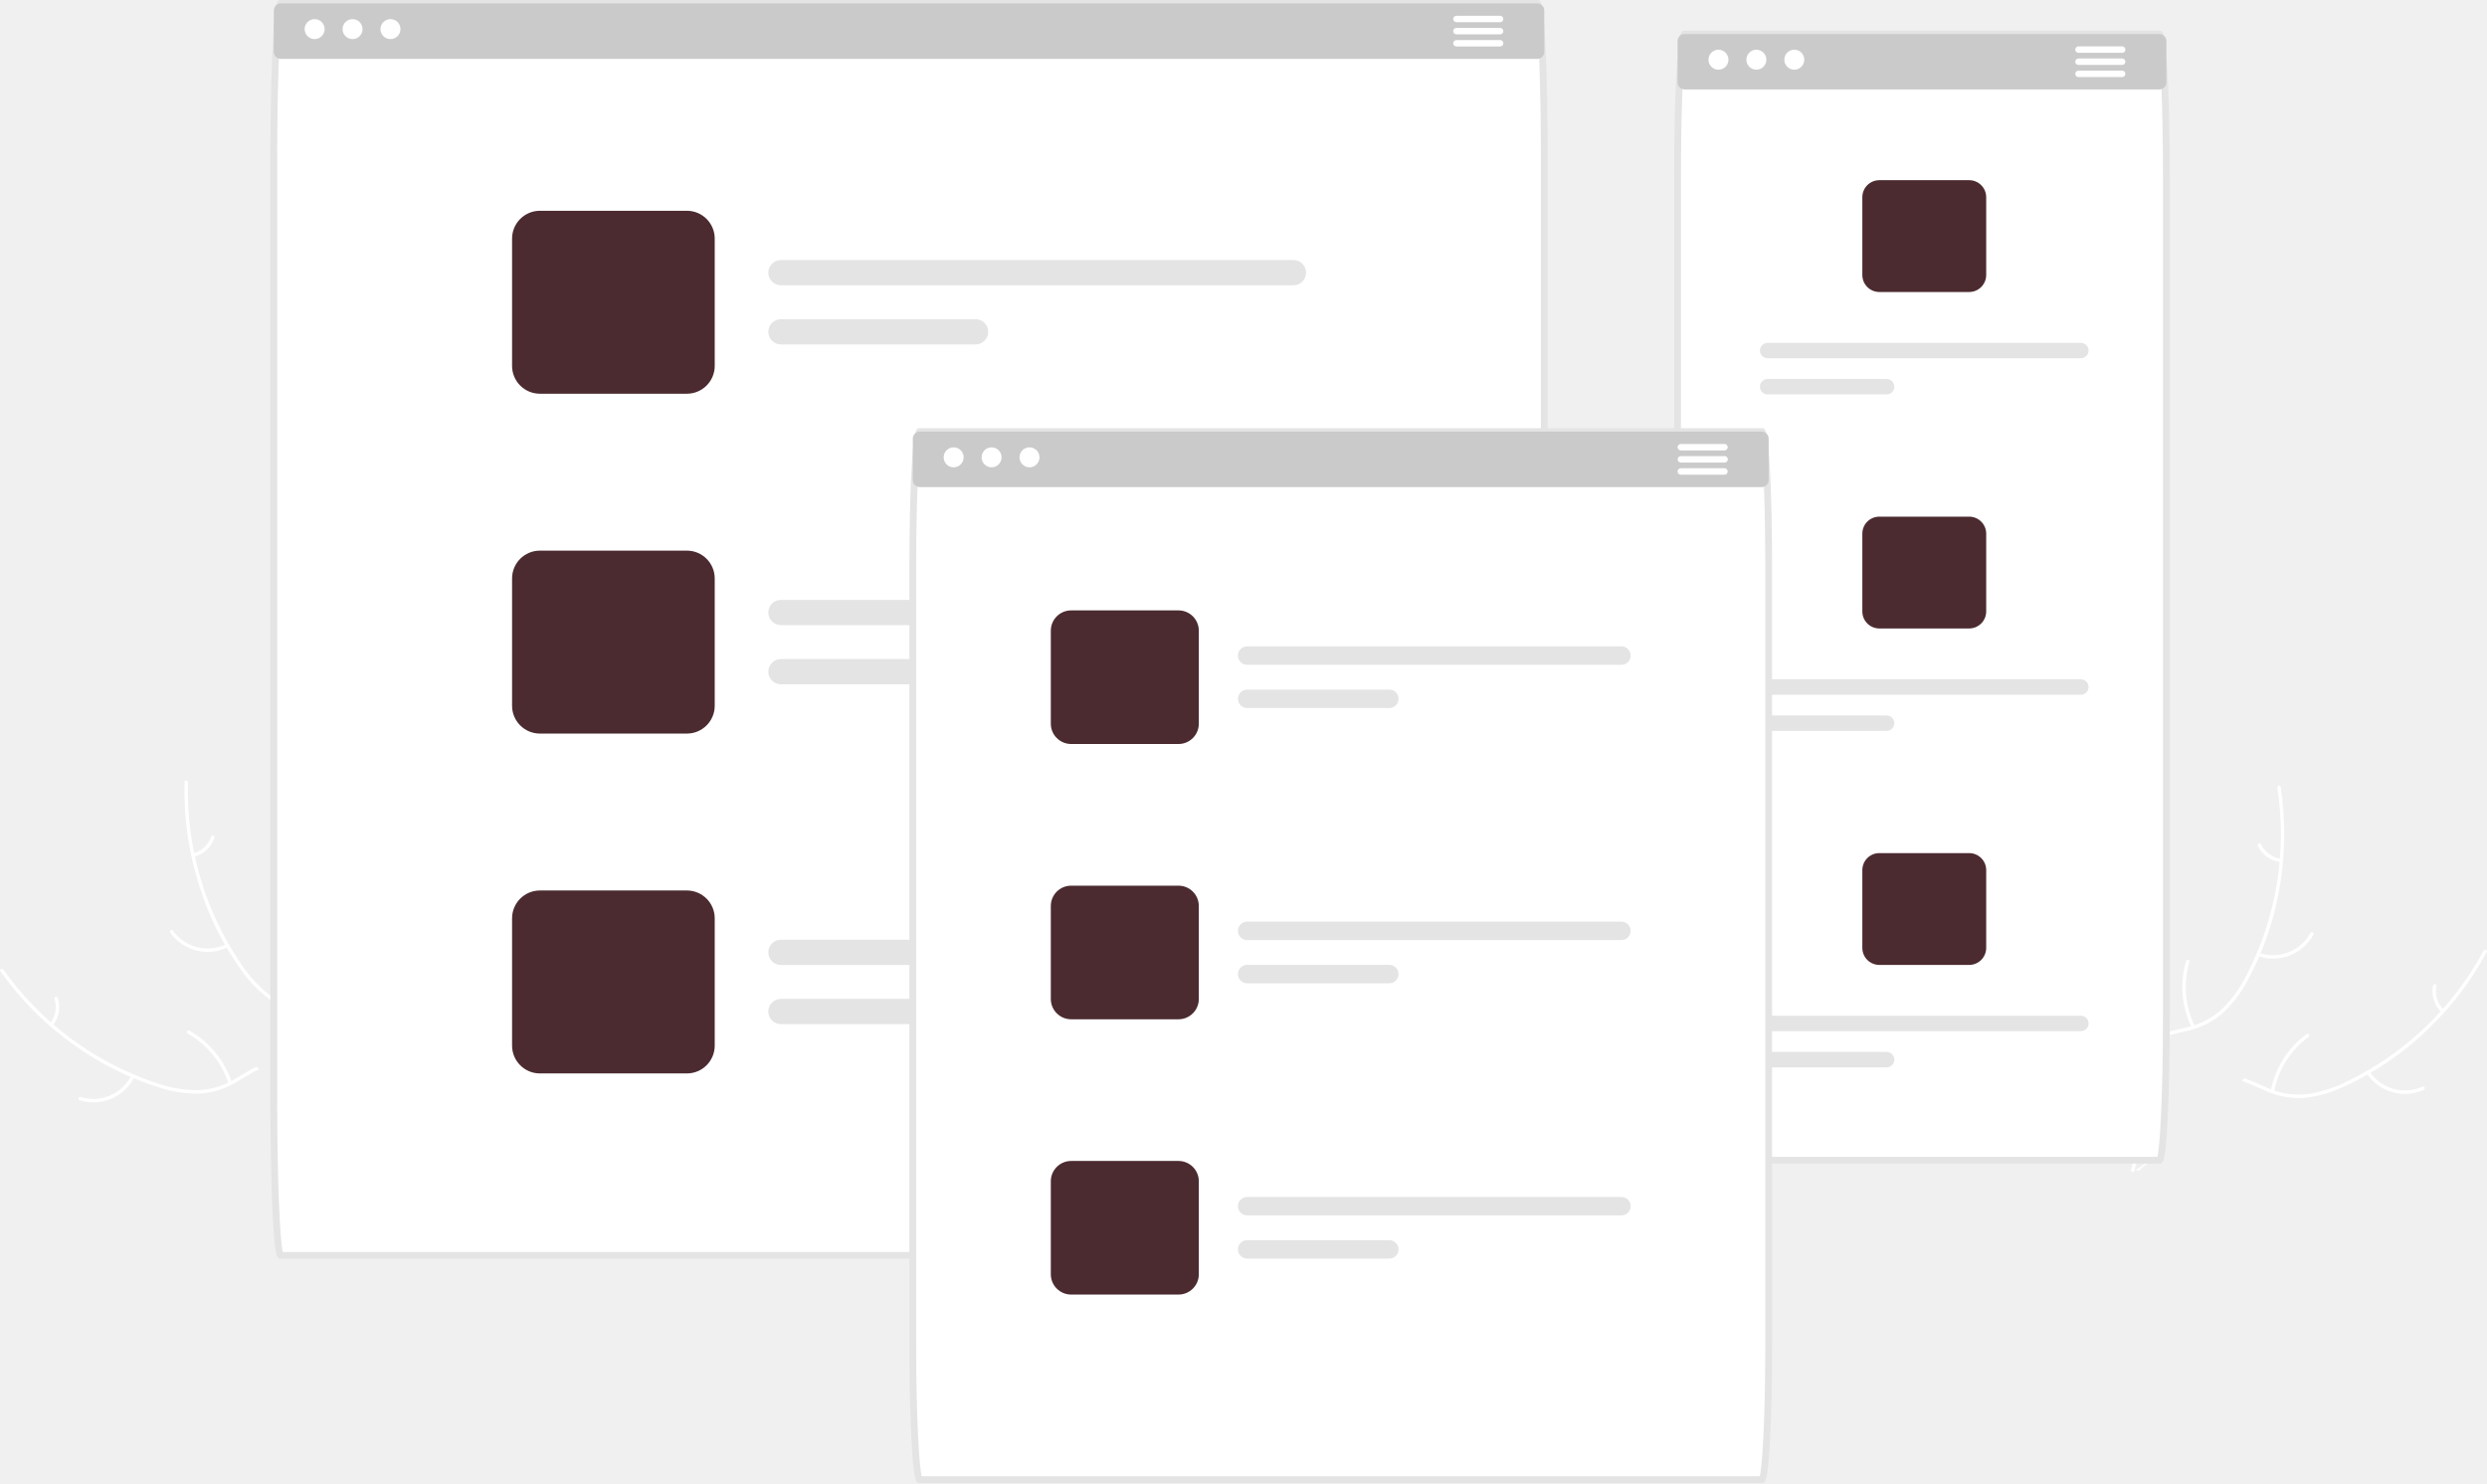
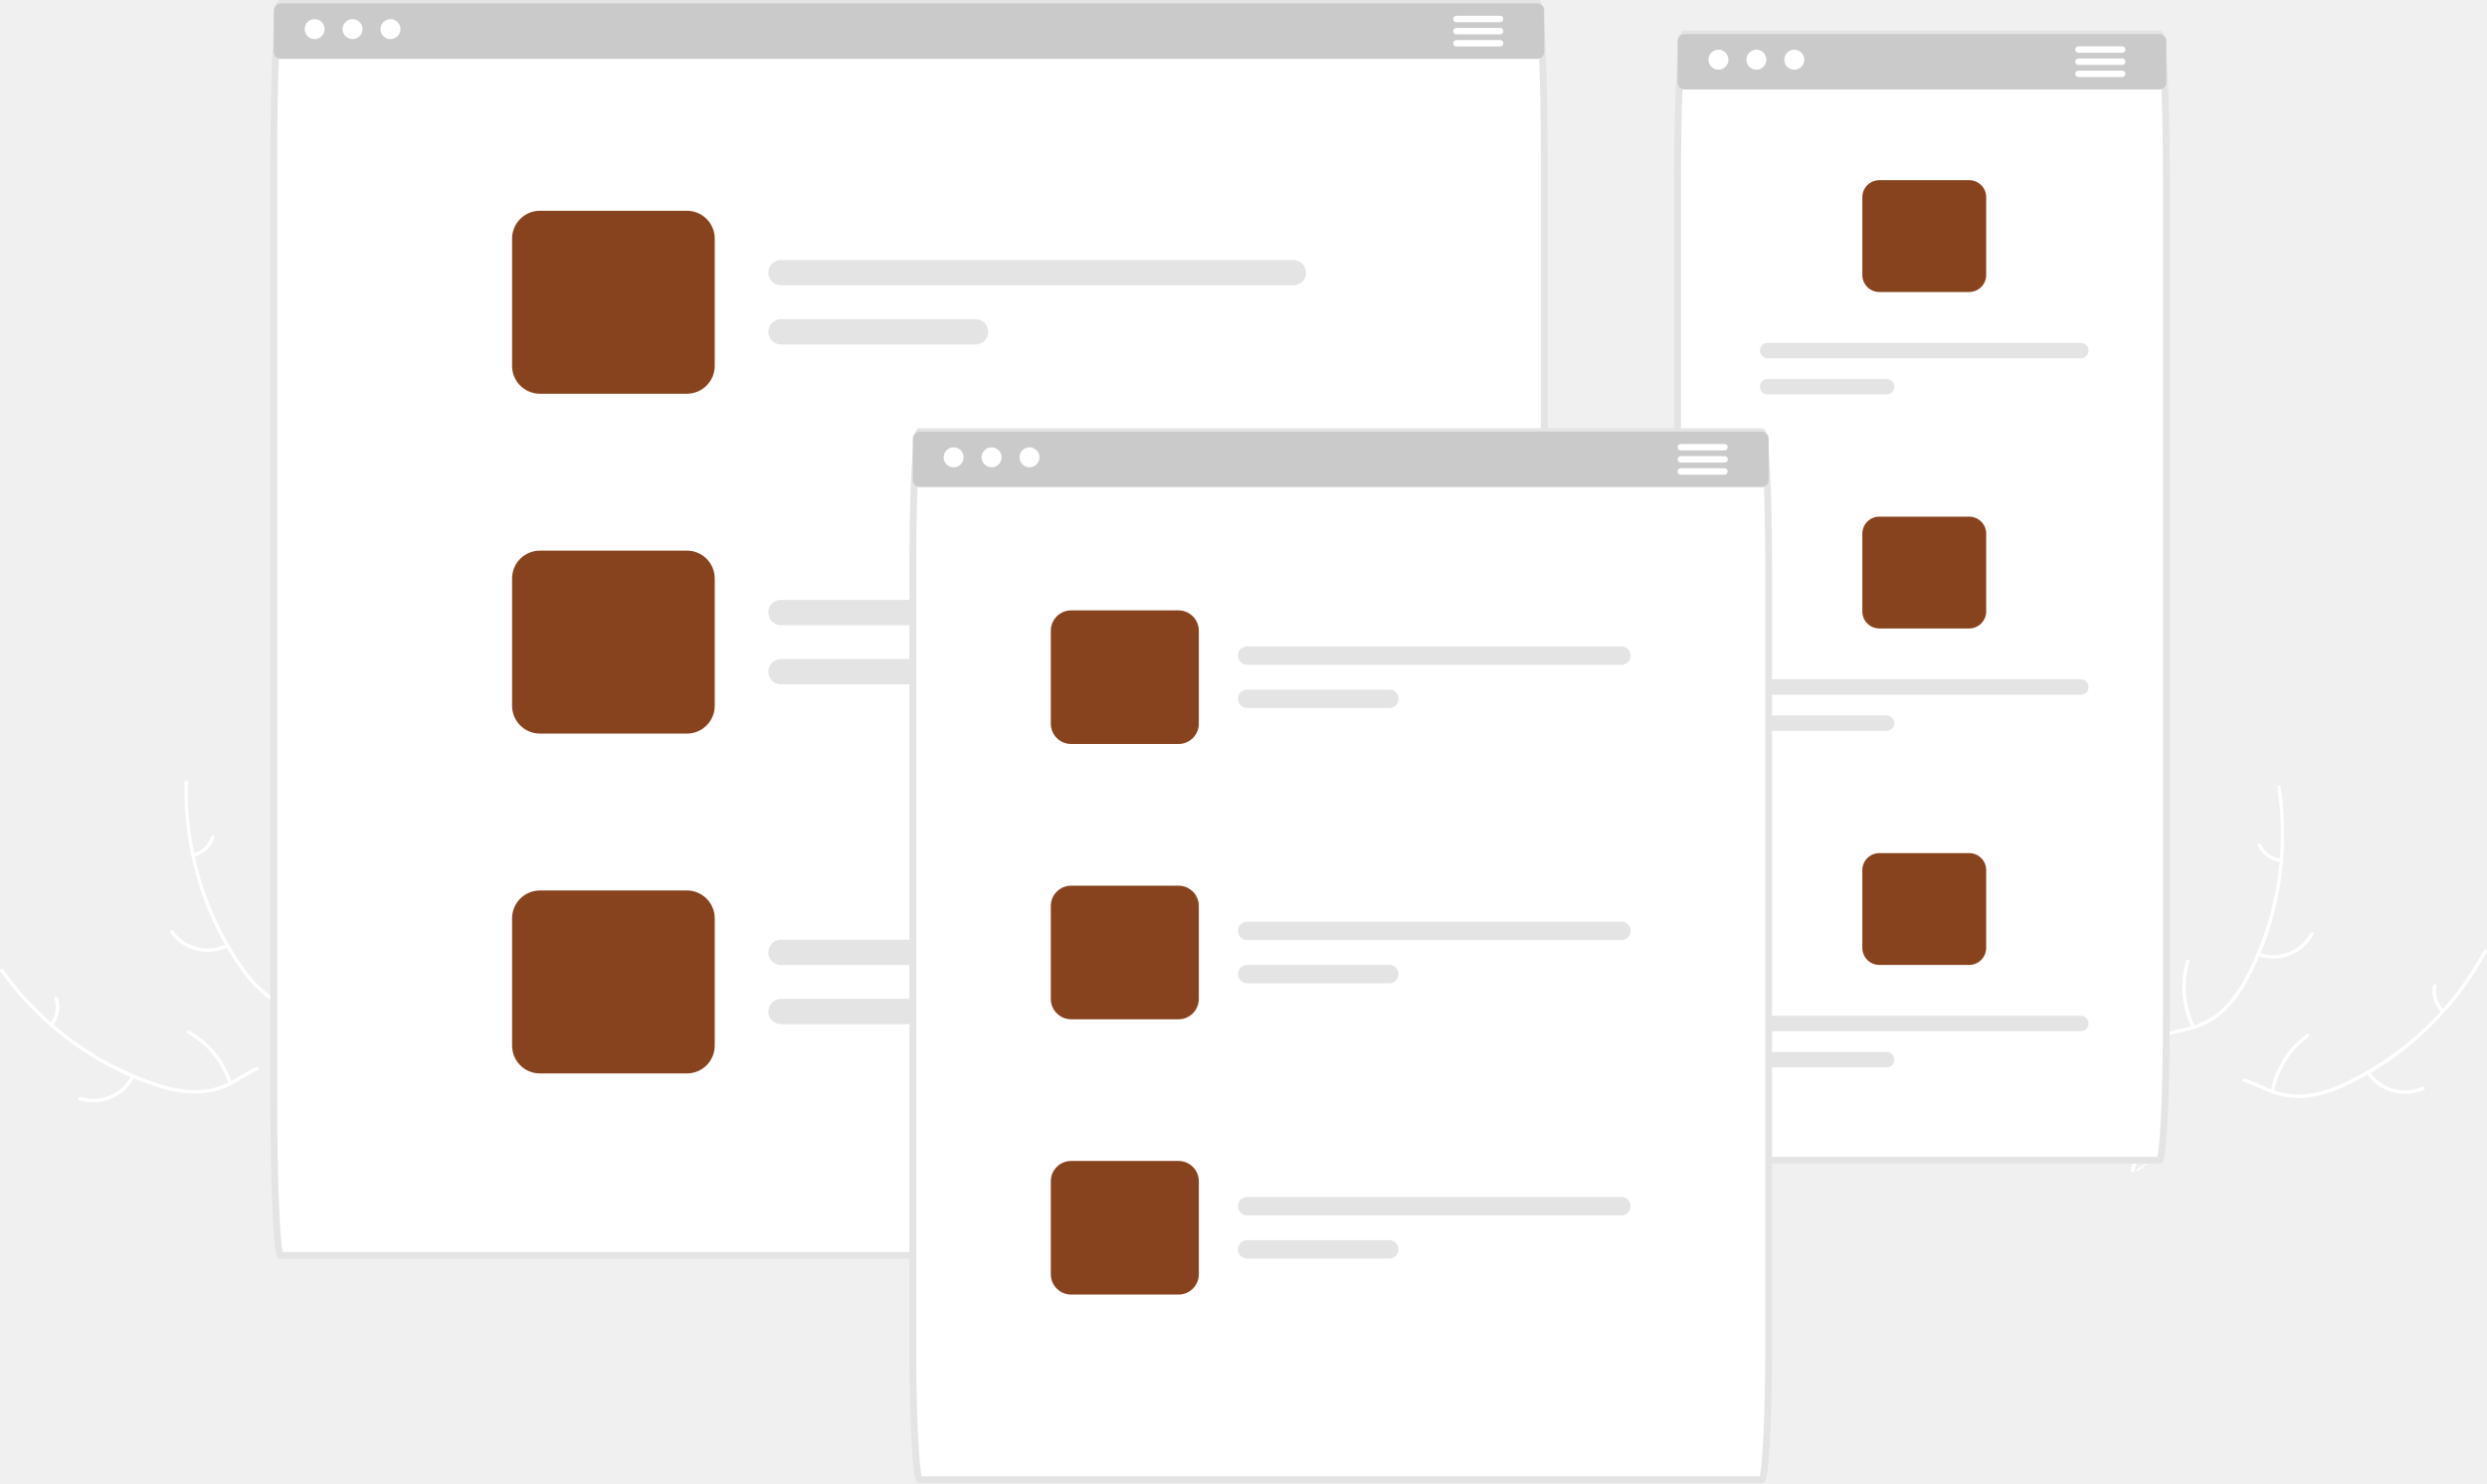
<svg xmlns="http://www.w3.org/2000/svg" data-name="Layer 1" width="731.662" height="436.38" viewBox="0 0 731.662 436.38">
  <path d="M277.281,566.582c-21.535-7.834-40.23-26.574-42.601-49.367a105.583,105.583,0,0,0,70.661,16.18c9.531-1.236,20.003-3.603,28.159,1.481,5.075,3.163,8.226,8.78,9.671,14.583,1.445,5.803,1.38,11.861,1.306,17.841l.671,1.334C322.652,573,298.816,574.416,277.281,566.582Z" transform="translate(-234.1692 -231.8101)" fill="#f0f0f0" />
  <path d="M235.147,517.101a90.245,90.245,0,0,0,44.499,33.208,38.862,38.862,0,0,0,11.96,2.286,22.289,22.289,0,0,0,11.315-3.096c3.234-1.823,6.331-4.061,9.951-5.066a13.648,13.648,0,0,1,11.009,1.838c4.061,2.549,6.963,6.406,9.67,10.276,3.006,4.297,6.06,8.807,10.752,11.416.569.316.045,1.18-.523.864-8.164-4.538-11.186-14.165-18.135-20.017-3.242-2.731-7.327-4.501-11.612-3.619-3.747.772-6.942,3.078-10.201,4.951a23.784,23.784,0,0,1-10.951,3.439,35.927,35.927,0,0,1-12.004-1.818,87.554,87.554,0,0,1-24.508-12.173,91.845,91.845,0,0,1-22.111-22.007c-.375-.529.515-1.008.888-.482Z" transform="translate(-234.1692 -231.8101)" fill="#fff" />
  <path d="M273.749,548.68a13.54,13.54,0,0,1-16.126,6.879c-.62-.195-.346-1.167.274-.972a12.537,12.537,0,0,0,14.988-6.43c.288-.583,1.15-.057.864.523Z" transform="translate(-234.1692 -231.8101)" fill="#fff" />
  <path d="M301.403,550.64a26.097,26.097,0,0,0-12.048-14.715c-.567-.318-.044-1.182.523-.864a27.144,27.144,0,0,1,12.506,15.338c.199.62-.783.858-.981.241Z" transform="translate(-234.1692 -231.8101)" fill="#fff" />
  <path d="M248.941,532.87a7.664,7.664,0,0,0,1.262-7.162c-.207-.617.776-.855.981-.241a8.588,8.588,0,0,1-1.379,7.926.522.522,0,0,1-.693.171.508.508,0,0,1-.171-.693Z" transform="translate(-234.1692 -231.8101)" fill="#fff" />
  <path d="M289.032,461.845c.14.382.28.764.428,1.148a100.932,100.932,0,0,0,6.94,14.829c.204.37.416.743.63,1.106a106.405,106.405,0,0,0,25.675,29.588,103.332,103.332,0,0,0,13.011,8.787c6.289,3.583,13.393,6.968,17.995,12.263a17.726,17.726,0,0,1,1.353,1.727l-8.342,36.418c-.06.073-.113.149-.173.222l-.267,1.469c-.244-.117-.495-.244-.739-.362-.142-.068-.282-.143-.424-.211-.094-.048-.188-.096-.276-.133-.031-.016-.063-.032-.086-.046-.088-.038-.165-.082-.244-.117q-2.105-1.059-4.203-2.152c-.008-.002-.008-.002-.015-.012a151.935,151.935,0,0,1-29.866-19.958c-.269-.237-.547-.475-.813-.728a98.602,98.602,0,0,1-11.118-11.633,87.173,87.173,0,0,1-5.177-7.141,72.487,72.487,0,0,1-9.195-20.715c-3.905-14.642-3.083-30.369,4.327-43.363C288.646,462.5,288.834,462.175,289.032,461.845Z" transform="translate(-234.1692 -231.8101)" fill="#f0f0f0" />
  <path d="M289.476,462.033A90.245,90.245,0,0,0,305.012,515.339a38.863,38.863,0,0,0,8.173,9.026,22.289,22.289,0,0,0,10.898,4.341c3.679.492,7.5.569,10.996,1.946a13.648,13.648,0,0,1,7.684,8.096c1.707,4.48,1.703,9.307,1.534,14.027-.187,5.24-.464,10.681,1.712,15.588.264.595-.674.969-.938.375-3.786-8.539-.404-18.045-2.428-26.901-.945-4.132-3.141-8.005-7.093-9.881-3.456-1.64-7.396-1.723-11.126-2.188a23.785,23.785,0,0,1-10.814-3.847,35.928,35.928,0,0,1-8.49-8.678,87.554,87.554,0,0,1-12.239-24.475,91.845,91.845,0,0,1-4.404-30.884c.019-.648,1.018-.495.999.149Z" transform="translate(-234.1692 -231.8101)" fill="#fff" />
  <path d="M301.285,510.487a13.54,13.54,0,0,1-17.018-4.216c-.378-.529.426-1.141.804-.611a12.537,12.537,0,0,0,15.838,3.89c.581-.292.952.647.375.938Z" transform="translate(-234.1692 -231.8101)" fill="#fff" />
  <path d="M322.185,528.702a26.097,26.097,0,0,0-.76-19.003c-.262-.596.676-.97.938-.375a27.144,27.144,0,0,1,.751,19.776c-.215.615-1.142.214-.928-.398Z" transform="translate(-234.1692 -231.8101)" fill="#fff" />
  <path d="M290.996,482.928a7.664,7.664,0,0,0,5.32-4.958c.207-.617,1.134-.215.928.398a8.588,8.588,0,0,1-5.873,5.498.522.522,0,0,1-.656-.281.508.508,0,0,1,.281-.656Z" transform="translate(-234.1692 -231.8101)" fill="#fff" />
  <path d="M929.098,565.83c20.409-10.422,36.658-31.318,36.21-54.229A105.583,105.583,0,0,1,897.171,536.343c-9.611-.055-20.294-1.117-27.764,4.931-4.648,3.763-7.084,9.724-7.805,15.661-.721,5.937.088,11.94.897,17.866l-.502,1.406C884.859,577.776,908.689,576.252,929.098,565.83Z" transform="translate(-234.1692 -231.8101)" fill="#f0f0f0" />
  <path d="M964.83,511.545a90.245,90.245,0,0,1-40.079,38.426,38.863,38.863,0,0,1-11.588,3.739,22.289,22.289,0,0,1-11.61-1.681c-3.433-1.411-6.782-3.253-10.499-3.805a13.648,13.648,0,0,0-10.7,3.177c-3.716,3.029-6.123,7.213-8.334,11.386-2.455,4.634-4.931,9.485-9.267,12.651-.525.384.1,1.176.625.793,7.544-5.507,9.36-15.432,15.537-22.094,2.882-3.109,6.719-5.367,11.08-5.019,3.813.305,7.268,2.201,10.732,3.66a23.784,23.784,0,0,0,11.291,2.067,35.928,35.928,0,0,0,11.689-3.279,87.554,87.554,0,0,0,22.825-15.094,91.845,91.845,0,0,0,19.238-24.558c.307-.571-.635-.937-.94-.37Z" transform="translate(-234.1692 -231.8101)" fill="#fff" />
  <path d="M930.403,547.629a13.54,13.54,0,0,0,16.85,4.845c.591-.27.2-1.201-.392-.931a12.537,12.537,0,0,1-15.664-4.539c-.357-.543-1.148.085-.793.625Z" transform="translate(-234.1692 -231.8101)" fill="#fff" />
  <path d="M903.199,552.974a26.097,26.097,0,0,1,10.148-16.085c.524-.385-.102-1.178-.625-.793a27.144,27.144,0,0,0-10.526,16.759c-.121.64.883.755,1.003.119Z" transform="translate(-234.1692 -231.8101)" fill="#fff" />
  <path d="M953.079,528.89a7.664,7.664,0,0,1-2.133-6.952c.129-.638-.875-.753-1.003-.119a8.588,8.588,0,0,0,2.343,7.697.522.522,0,0,0,.709.084.508.508,0,0,0,.084-.709Z" transform="translate(-234.1692 -231.8101)" fill="#fff" />
  <path d="M904.561,463.331c-.092.396-.184.792-.284,1.192a100.932,100.932,0,0,1-5.064,15.57c-.157.393-.321.788-.489,1.175a106.405,106.405,0,0,1-21.844,32.52,103.332,103.332,0,0,1-11.832,10.32c-5.801,4.329-12.435,8.561-16.351,14.382a17.728,17.728,0,0,0-1.131,1.88l12.755,35.117c.069.065.13.134.199.199l.445,1.425c.228-.147.461-.303.689-.45.133-.084.262-.177.395-.261.087-.059.175-.118.257-.166.029-.019.058-.039.079-.056.082-.048.154-.101.228-.147q1.959-1.31,3.907-2.652c.008-.003.008-.003.013-.014a151.936,151.936,0,0,0,27.186-23.478c.238-.268.485-.539.717-.823a98.603,98.603,0,0,0,9.603-12.911,87.168,87.168,0,0,0,4.26-7.723,72.487,72.487,0,0,0,6.579-21.688c2.075-15.01-.673-30.518-9.624-42.503C905.025,463.934,904.798,463.635,904.561,463.331Z" transform="translate(-234.1692 -231.8101)" fill="#f0f0f0" />
  <path d="M904.144,463.572a90.245,90.245,0,0,1-8.866,54.812,38.863,38.863,0,0,1-7.002,9.962,22.289,22.289,0,0,1-10.282,5.648c-3.591.94-7.373,1.486-10.673,3.283a13.648,13.648,0,0,0-6.631,8.979c-1.144,4.656-.546,9.446.201,14.109.83,5.178,1.773,10.543.217,15.681-.189.623.788.879.977.257,2.708-8.939-1.817-17.957-.897-26.995.43-4.217,2.133-8.331,5.825-10.678,3.229-2.052,7.128-2.619,10.772-3.539a23.784,23.784,0,0,0,10.259-5.147,35.928,35.928,0,0,0,7.359-9.656,87.554,87.554,0,0,0,9.137-25.794,91.845,91.845,0,0,0,.575-31.191c-.099-.641-1.071-.366-.973.271Z" transform="translate(-234.1692 -231.8101)" fill="#fff" />
  <path d="M898.381,513.111a13.54,13.54,0,0,0,16.371-6.276c.31-.571-.563-1.08-.873-.508a12.537,12.537,0,0,1-15.24,5.807c-.612-.218-.866.759-.257.977Z" transform="translate(-234.1692 -231.8101)" fill="#fff" />
  <path d="M879.878,533.757a26.097,26.097,0,0,1-1.581-18.953c.186-.623-.791-.88-.977-.257a27.144,27.144,0,0,0,1.685,19.719c.289.584,1.159.072.872-.509Z" transform="translate(-234.1692 -231.8101)" fill="#fff" />
  <path d="M905.204,484.496a7.664,7.664,0,0,1-5.889-4.267c-.281-.587-1.152-.074-.872.509a8.588,8.588,0,0,0,6.504,4.735.522.522,0,0,0,.617-.36.508.508,0,0,0-.36-.617Z" transform="translate(-234.1692 -231.8101)" fill="#fff" />
  <path d="M871.498,246.81h-143.79v9.25a2.04,2.04,0,0,0,.46,1.3c-.29,7.23-.46,16.46-.46,26.49v247.3c0,23.18.93,42.04,2.07,42.04h139.65c1.14,0,2.07-18.86,2.07-42.04v-247.3c0-10.03-.17-19.26-.46-26.49a2.039,2.039,0,0,0,.46-1.3Z" transform="translate(-234.1692 -231.8101)" fill="#fff" />
  <path d="M869.429,574.19H729.779c-1.088,0-1.807,0-2.461-13.278-.393-7.968-.609-18.538-.609-29.762V283.85c0-9.694.164-19.116.461-26.53.186-4.452.399-8.018.633-10.6.459-5.056.896-5.91,1.976-5.91h139.65c1.079,0,1.516.854,1.976,5.91.235,2.592.448,6.158.633,10.598l0.0.002c.297,7.407.461,16.829.461,26.53V531.15c0,11.224-.216,21.794-.609,29.762C871.236,574.19,870.517,574.19,869.429,574.19Zm-139.082-2H868.86c.724-2.733,1.638-17.57,1.638-41.04V283.85c0-9.675-.163-19.068-.459-26.448h-0c-.184-4.408-.395-7.941-.626-10.501a28.884,28.884,0,0,0-.562-4.09H730.356a28.896,28.896,0,0,0-.562,4.09c-.231,2.55-.442,6.083-.627,10.501-.296,7.387-.459,16.78-.459,26.448V531.15C728.708,554.619,729.623,569.457,730.347,572.19Z" transform="translate(-234.1692 -231.8101)" fill="#e4e4e4" />
  <path d="M869.429,241.81H729.779a2.074,2.074,0,0,0-2.07,2.07v12.18a2.04,2.04,0,0,0,.46,1.3,2.079,2.079,0,0,0,1.61.77h139.65a2.08,2.08,0,0,0,1.61-.77,2.039,2.039,0,0,0,.46-1.3v-12.18A2.074,2.074,0,0,0,869.429,241.81Z" transform="translate(-234.1692 -231.8101)" fill="#cacaca" />
  <circle id="b800b2fc-3bcc-4a40-9972-a80335d602c8" data-name="Ellipse 90" cx="505.559" cy="17.565" r="2.94" fill="#fff" />
  <circle id="fa63cc97-e384-451c-9b8c-3b6845b8b0f6" data-name="Ellipse 91" cx="516.717" cy="17.565" r="2.94" fill="#fff" />
  <circle id="beaeadfc-8efd-4e6c-adaf-945ac9d4d623" data-name="Ellipse 92" cx="527.875" cy="17.565" r="2.94" fill="#fff" />
  <path d="M858.498,245.45H845.648a.956.956,0,0,0-.95.95.801.801,0,0,0,.1.41.943.943,0,0,0,.85.54h12.85a.948.948,0,0,0,.86-.54.914.914,0,0,0,.09-.41A.95.95,0,0,0,858.498,245.45Z" transform="translate(-234.1692 -231.8101)" fill="#fff" />
  <path d="M858.498,249.02H845.648a.95.95,0,0,0,0,1.9h12.85a.95.95,0,1,0,0-1.9Z" transform="translate(-234.1692 -231.8101)" fill="#fff" />
  <path d="M858.498,252.59H845.648a.95.95,0,0,0,0,1.9h12.85a.95.95,0,1,0,0-1.9Z" transform="translate(-234.1692 -231.8101)" fill="#fff" />
-   <path d="M813.498,284.83H787.058a5.002,5.002,0,0,0-5,5v22.9a5.008,5.008,0,0,0,5,5h26.44a5.015,5.015,0,0,0,5-5v-22.9A5.008,5.008,0,0,0,813.498,284.83Z" transform="translate(-234.1692 -231.8101)" fill="#4b2b30" />
+   <path d="M813.498,284.83H787.058a5.002,5.002,0,0,0-5,5v22.9a5.008,5.008,0,0,0,5,5h26.44a5.015,5.015,0,0,0,5-5v-22.9A5.008,5.008,0,0,0,813.498,284.83Z" transform="translate(-234.1692 -231.8101)" fill="#87431D" />
  <path d="M846.349,332.69h-92.15a2.27,2.27,0,1,0,0,4.54h92.15a2.27,2.27,0,1,0,0-4.54Z" transform="translate(-234.1692 -231.8101)" fill="#e4e4e4" />
  <path d="M789.199,343.33h-35a2.27,2.27,0,1,0,0,4.54h35a2.27,2.27,0,1,0,0-4.54Z" transform="translate(-234.1692 -231.8101)" fill="#e4e4e4" />
-   <path d="M813.498,383.83H787.058a5.002,5.002,0,0,0-5,5v22.9a5.008,5.008,0,0,0,5,5h26.44a5.015,5.015,0,0,0,5-5v-22.9A5.008,5.008,0,0,0,813.498,383.83Z" transform="translate(-234.1692 -231.8101)" fill="#4b2b30" />
+   <path d="M813.498,383.83H787.058a5.002,5.002,0,0,0-5,5v22.9a5.008,5.008,0,0,0,5,5h26.44a5.015,5.015,0,0,0,5-5v-22.9A5.008,5.008,0,0,0,813.498,383.83Z" transform="translate(-234.1692 -231.8101)" fill="#87431D" />
  <path d="M846.349,431.69h-92.15a2.27,2.27,0,1,0,0,4.54h92.15a2.27,2.27,0,1,0,0-4.54Z" transform="translate(-234.1692 -231.8101)" fill="#e4e4e4" />
  <path d="M789.199,442.33h-35a2.27,2.27,0,1,0,0,4.54h35a2.27,2.27,0,1,0,0-4.54Z" transform="translate(-234.1692 -231.8101)" fill="#e4e4e4" />
-   <path d="M813.498,482.83H787.058a5.002,5.002,0,0,0-5,5v22.9a5.008,5.008,0,0,0,5,5h26.44a5.015,5.015,0,0,0,5-5v-22.9A5.008,5.008,0,0,0,813.498,482.83Z" transform="translate(-234.1692 -231.8101)" fill="#4b2b30" />
+   <path d="M813.498,482.83H787.058a5.002,5.002,0,0,0-5,5v22.9a5.008,5.008,0,0,0,5,5h26.44a5.015,5.015,0,0,0,5-5v-22.9A5.008,5.008,0,0,0,813.498,482.83Z" transform="translate(-234.1692 -231.8101)" fill="#87431D" />
  <path d="M846.349,530.69h-92.15a2.27,2.27,0,1,0,0,4.54h92.15a2.27,2.27,0,1,0,0-4.54Z" transform="translate(-234.1692 -231.8101)" fill="#e4e4e4" />
  <path d="M789.199,541.33h-35a2.27,2.27,0,1,0,0,4.54h35a2.27,2.27,0,1,0,0-4.54Z" transform="translate(-234.1692 -231.8101)" fill="#e4e4e4" />
  <path d="M688.498,234.88a2.074,2.074,0,0,0-2.07-2.07H316.779a2.074,2.074,0,0,0-2.07,2.07v12.18a2.017,2.017,0,0,0,.53,1.37c-.33,8.27-.53,19.17-.53,31.11v274.91c0,25.78.93,46.74,2.07,46.74h369.65c1.14,0,2.07-20.96,2.07-46.74v-274.91c0-11.94-.2-22.84-.53-31.11a2.016,2.016,0,0,0,.53-1.37Z" transform="translate(-234.1692 -231.8101)" fill="#fff" />
  <path d="M686.429,602.19H316.779c-1.13,0-1.812,0-2.462-14.658-.392-8.855-.609-20.604-.609-33.082V279.54c0-11.507.189-22.57.531-31.15.657-16.58,1.406-16.58,2.539-16.58h369.65c1.133,0,1.882.003,2.539,16.58h0c.342,8.572.531,19.635.531,31.15V554.45c0,12.479-.216,24.228-.608,33.082C688.241,602.19,687.558,602.19,686.429,602.19Zm-369.066-2H685.845c.818-3.135,1.654-20.74,1.654-45.74V279.54c0-11.489-.188-22.524-.529-31.07v-0c-.416-10.503-.903-13.7-1.135-14.66H317.373c-.233.96-.719,4.156-1.135,14.66-.341,8.555-.529,19.589-.529,31.07V554.45C315.708,579.45,316.544,597.054,317.362,600.19Z" transform="translate(-234.1692 -231.8101)" fill="#e4e4e4" />
  <path d="M686.429,232.81H316.779a2.074,2.074,0,0,0-2.07,2.07v12.18a2.017,2.017,0,0,0,.53,1.37,2.051,2.051,0,0,0,1.54.7h369.65a2.051,2.051,0,0,0,1.54-.7,2.016,2.016,0,0,0,.53-1.37v-12.18A2.074,2.074,0,0,0,686.429,232.81Z" transform="translate(-234.1692 -231.8101)" fill="#cacaca" />
  <circle id="b7005a6f-2f7f-4001-b097-d8b6c117468f" data-name="Ellipse 90" cx="92.559" cy="8.565" r="2.94" fill="#fff" />
  <circle id="a0adf4f5-8105-4330-a35a-c3adb8f4e7bc" data-name="Ellipse 91" cx="103.717" cy="8.565" r="2.94" fill="#fff" />
  <circle id="a64b73a5-7207-44c1-bcaf-f99ab7b9c6dc" data-name="Ellipse 92" cx="114.875" cy="8.565" r="2.94" fill="#fff" />
  <path d="M675.498,236.45H662.648a.95.95,0,0,0,0,1.9h12.85a.95.95,0,1,0,0-1.9Z" transform="translate(-234.1692 -231.8101)" fill="#fff" />
  <path d="M675.498,240.02H662.648a.95.95,0,0,0,0,1.9h12.85a.95.95,0,1,0,0-1.9Z" transform="translate(-234.1692 -231.8101)" fill="#fff" />
  <path d="M675.498,243.59H662.648a.95.95,0,0,0,0,1.9h12.85a.95.95,0,1,0,0-1.9Z" transform="translate(-234.1692 -231.8101)" fill="#fff" />
-   <path d="M436.259,293.83H392.998a8.19,8.19,0,0,0-8.18,8.18v37.47a8.19,8.19,0,0,0,8.18,8.18h43.26a8.19,8.19,0,0,0,8.18-8.18V302.01A8.19,8.19,0,0,0,436.259,293.83Z" transform="translate(-234.1692 -231.8101)" fill="#4b2b30" />
+   <path d="M436.259,293.83H392.998a8.19,8.19,0,0,0-8.18,8.18v37.47a8.19,8.19,0,0,0,8.18,8.18h43.26a8.19,8.19,0,0,0,8.18-8.18V302.01A8.19,8.19,0,0,0,436.259,293.83Z" transform="translate(-234.1692 -231.8101)" fill="#87431D" />
  <path d="M614.688,308.32H463.909a3.715,3.715,0,0,0,0,7.43H614.688a3.715,3.715,0,0,0,0-7.43Z" transform="translate(-234.1692 -231.8101)" fill="#e4e4e4" />
  <path d="M521.179,325.73h-57.27a3.715,3.715,0,0,0,0,7.43h57.27a3.715,3.715,0,0,0,0-7.43Z" transform="translate(-234.1692 -231.8101)" fill="#e4e4e4" />
-   <path d="M436.259,393.83H392.998a8.19,8.19,0,0,0-8.18,8.18v37.47a8.19,8.19,0,0,0,8.18,8.18h43.26a8.19,8.19,0,0,0,8.18-8.18V402.01A8.19,8.19,0,0,0,436.259,393.83Z" transform="translate(-234.1692 -231.8101)" fill="#4b2b30" />
+   <path d="M436.259,393.83H392.998a8.19,8.19,0,0,0-8.18,8.18v37.47a8.19,8.19,0,0,0,8.18,8.18h43.26a8.19,8.19,0,0,0,8.18-8.18V402.01A8.19,8.19,0,0,0,436.259,393.83Z" transform="translate(-234.1692 -231.8101)" fill="#87431D" />
  <path d="M614.688,408.32H463.909a3.715,3.715,0,0,0,0,7.43H614.688a3.715,3.715,0,0,0,0-7.43Z" transform="translate(-234.1692 -231.8101)" fill="#e4e4e4" />
  <path d="M521.179,425.73h-57.27a3.715,3.715,0,0,0,0,7.43h57.27a3.715,3.715,0,0,0,0-7.43Z" transform="translate(-234.1692 -231.8101)" fill="#e4e4e4" />
-   <path d="M436.259,493.83H392.998a8.19,8.19,0,0,0-8.18,8.18v37.47a8.19,8.19,0,0,0,8.18,8.18h43.26a8.19,8.19,0,0,0,8.18-8.18V502.01A8.19,8.19,0,0,0,436.259,493.83Z" transform="translate(-234.1692 -231.8101)" fill="#4b2b30" />
+   <path d="M436.259,493.83H392.998a8.19,8.19,0,0,0-8.18,8.18v37.47a8.19,8.19,0,0,0,8.18,8.18h43.26a8.19,8.19,0,0,0,8.18-8.18V502.01A8.19,8.19,0,0,0,436.259,493.83Z" transform="translate(-234.1692 -231.8101)" fill="#87431D" />
  <path d="M614.688,508.32H463.909a3.715,3.715,0,0,0,0,7.43H614.688a3.715,3.715,0,0,0,0-7.43Z" transform="translate(-234.1692 -231.8101)" fill="#e4e4e4" />
  <path d="M521.179,525.73h-57.27a3.715,3.715,0,0,0,0,7.43h57.27a3.715,3.715,0,0,0,0-7.43Z" transform="translate(-234.1692 -231.8101)" fill="#e4e4e4" />
  <path d="M752.431,667.19H504.783c-1.142,0-2.071-17.549-2.071-39.123v-230.134c0-21.574.929-39.123,2.071-39.123H752.431c1.142,0,2.071,17.549,2.071,39.123v230.134C754.502,649.64,753.573,667.19,752.431,667.19Z" transform="translate(-234.1692 -231.8101)" fill="#fff" />
  <path d="M752.432,668.19H504.783c-1.048,0-1.805,0-2.462-12.418-.393-7.415-.609-17.254-.609-27.705V397.933c0-10.451.216-20.29.609-27.705.657-12.419,1.414-12.419,2.462-12.419H752.432c1.048,0,1.805,0,2.462,12.419.393,7.415.609,17.254.609,27.705V628.066c0,10.451-.216,20.29-.609,27.705C754.236,668.19,753.479,668.19,752.432,668.19Zm-247.095-2h246.542c.718-2.591,1.624-16.394,1.624-38.124V397.933c0-21.73-.906-35.533-1.624-38.124h-246.542c-.718,2.591-1.624,16.394-1.624,38.124V628.066C503.712,649.796,504.618,663.599,505.336,666.19Z" transform="translate(-234.1692 -231.8101)" fill="#e4e4e4" />
  <path d="M752.431,375.13H504.783a2.073,2.073,0,0,1-2.071-2.071V360.88a2.073,2.073,0,0,1,2.071-2.071H752.431a2.073,2.073,0,0,1,2.071,2.071v12.179A2.073,2.073,0,0,1,752.431,375.13Z" transform="translate(-234.1692 -231.8101)" fill="#cacaca" />
  <circle id="a9432236-99f6-4733-9920-e312ad95354d" data-name="Ellipse 90" cx="280.559" cy="134.565" r="2.94" fill="#fff" />
  <circle id="fc8d1cb9-e477-4d66-a241-a00170356ca4" data-name="Ellipse 91" cx="291.717" cy="134.565" r="2.94" fill="#fff" />
  <circle id="bc1189a4-69b8-41a6-80e2-1e52c3b8abfb" data-name="Ellipse 92" cx="302.875" cy="134.565" r="2.94" fill="#fff" />
  <path d="M741.499,364.352H728.65a.952.952,0,0,1,0-1.904h12.849a.952.952,0,0,1,0,1.904Z" transform="translate(-234.1692 -231.8101)" fill="#fff" />
  <path d="M741.499,367.921H728.65a.952.952,0,0,1,0-1.903h12.849a.952.952,0,1,1,0,1.903Z" transform="translate(-234.1692 -231.8101)" fill="#fff" />
  <path d="M741.499,371.49H728.65a.952.952,0,0,1,0-1.904h12.849a.952.952,0,0,1,0,1.904Z" transform="translate(-234.1692 -231.8101)" fill="#fff" />
-   <path d="M580.882,450.727H549.289a5.981,5.981,0,0,1-5.975-5.975V417.389a5.981,5.981,0,0,1,5.975-5.975h31.593a5.981,5.981,0,0,1,5.975,5.975V444.752A5.981,5.981,0,0,1,580.882,450.727Z" transform="translate(-234.1692 -231.8101)" fill="#4b2b30" />
+   <path d="M580.882,450.727H549.289a5.981,5.981,0,0,1-5.975-5.975V417.389a5.981,5.981,0,0,1,5.975-5.975h31.593a5.981,5.981,0,0,1,5.975,5.975V444.752A5.981,5.981,0,0,1,580.882,450.727Z" transform="translate(-234.1692 -231.8101)" fill="#87431D" />
  <path d="M711.187,427.426H601.077a2.712,2.712,0,0,1,0-5.425H711.187a2.712,2.712,0,0,1,0,5.425Z" transform="translate(-234.1692 -231.8101)" fill="#e4e4e4" />
  <path d="M642.898,440.14H601.077a2.712,2.712,0,1,1,0-5.425h41.822a2.712,2.712,0,1,1,0,5.425Z" transform="translate(-234.1692 -231.8101)" fill="#e4e4e4" />
-   <path d="M580.882,531.727H549.289a5.981,5.981,0,0,1-5.975-5.975V498.389a5.981,5.981,0,0,1,5.975-5.975h31.593a5.981,5.981,0,0,1,5.975,5.975V525.752A5.981,5.981,0,0,1,580.882,531.727Z" transform="translate(-234.1692 -231.8101)" fill="#4b2b30" />
+   <path d="M580.882,531.727H549.289a5.981,5.981,0,0,1-5.975-5.975V498.389a5.981,5.981,0,0,1,5.975-5.975h31.593a5.981,5.981,0,0,1,5.975,5.975V525.752A5.981,5.981,0,0,1,580.882,531.727Z" transform="translate(-234.1692 -231.8101)" fill="#87431D" />
  <path d="M711.187,508.426H601.077a2.712,2.712,0,0,1,0-5.425H711.187a2.712,2.712,0,0,1,0,5.425Z" transform="translate(-234.1692 -231.8101)" fill="#e4e4e4" />
  <path d="M642.898,521.14H601.077a2.712,2.712,0,1,1,0-5.425h41.822a2.712,2.712,0,1,1,0,5.425Z" transform="translate(-234.1692 -231.8101)" fill="#e4e4e4" />
-   <path d="M580.882,612.727H549.289a5.981,5.981,0,0,1-5.975-5.975V579.389a5.981,5.981,0,0,1,5.975-5.975h31.593a5.981,5.981,0,0,1,5.975,5.975V606.752A5.981,5.981,0,0,1,580.882,612.727Z" transform="translate(-234.1692 -231.8101)" fill="#4b2b30" />
+   <path d="M580.882,612.727H549.289a5.981,5.981,0,0,1-5.975-5.975V579.389a5.981,5.981,0,0,1,5.975-5.975h31.593a5.981,5.981,0,0,1,5.975,5.975V606.752A5.981,5.981,0,0,1,580.882,612.727Z" transform="translate(-234.1692 -231.8101)" fill="#87431D" />
  <path d="M711.187,589.426H601.077a2.712,2.712,0,1,1,0-5.425H711.187a2.712,2.712,0,1,1,0,5.425Z" transform="translate(-234.1692 -231.8101)" fill="#e4e4e4" />
  <path d="M642.898,602.14H601.077a2.712,2.712,0,1,1,0-5.425h41.822a2.712,2.712,0,1,1,0,5.425Z" transform="translate(-234.1692 -231.8101)" fill="#e4e4e4" />
</svg>
